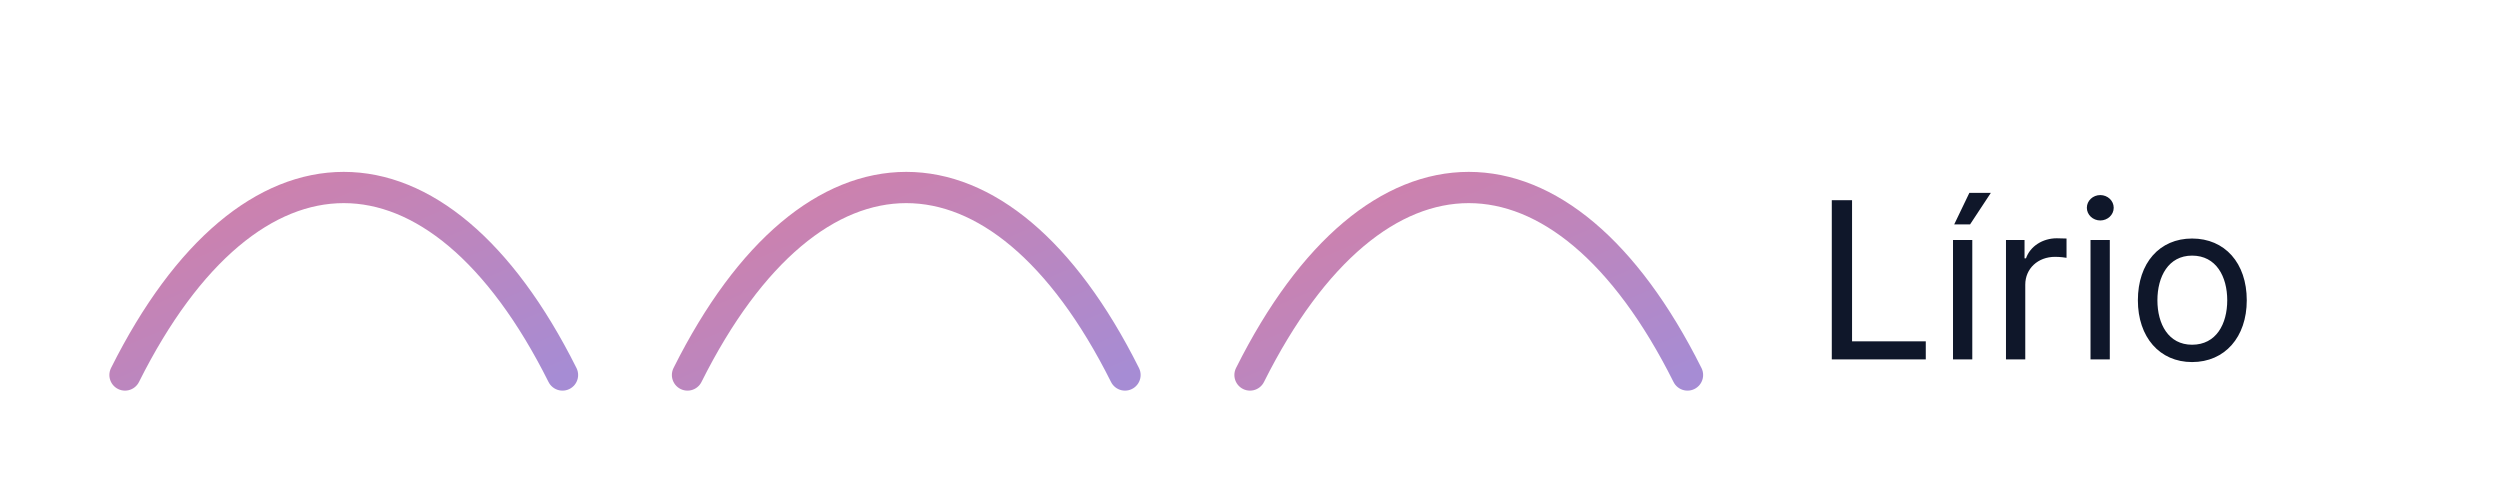
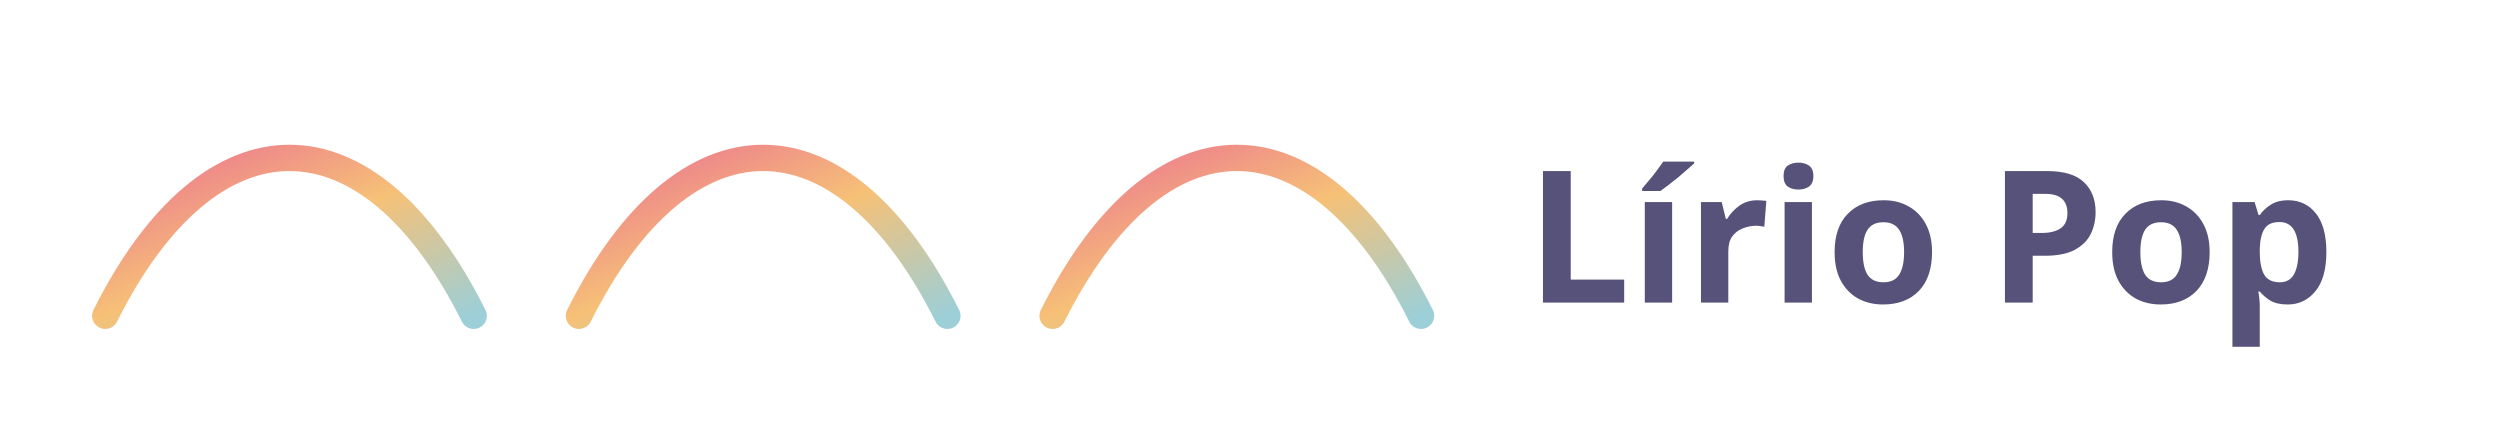
- <svg xmlns="http://www.w3.org/2000/svg" width="160" height="32" viewBox="0 0 160 32">
+ <svg xmlns="http://www.w3.org/2000/svg" width="190" height="32" viewBox="0 0 190 32">
  <defs>
    <linearGradient id="gg" x1="0" y1="0" x2="1" y2="1">
-       <stop offset="0" stop-color="#d47fa6" />
-       <stop offset="1" stop-color="#a68cd4" />
+       <stop offset="0" stop-color="#eb6f92" />
+       <stop offset="0.5" stop-color="#f6c177" />
+       <stop offset="1" stop-color="#9ccfd8" />
    </linearGradient>
+     <style>
+       .wordmark { fill: #575279; }
+       @media (prefers-color-scheme: dark) { .wordmark { fill: #e0def4; } }
+     </style>
  </defs>
  <g fill="none" stroke="url(#gg)" stroke-width="2" stroke-linecap="round">
    <path d="M8 24 C 16 8, 28 8, 36 24" />
    <path d="M44 24 C 52 8, 64 8, 72 24" />
    <path d="M80 24 C 88 8, 100 8, 108 24" />
  </g>
-   <text x="116" y="23" font-size="14" font-family="Inter, system-ui" fill="#0f172a">Lírio</text>
+   <text class="wordmark" x="116" y="23" font-size="14" font-weight="700" font-family="Atkinson Hyperlegible Next, system-ui">Lírio Pop</text>
</svg>
